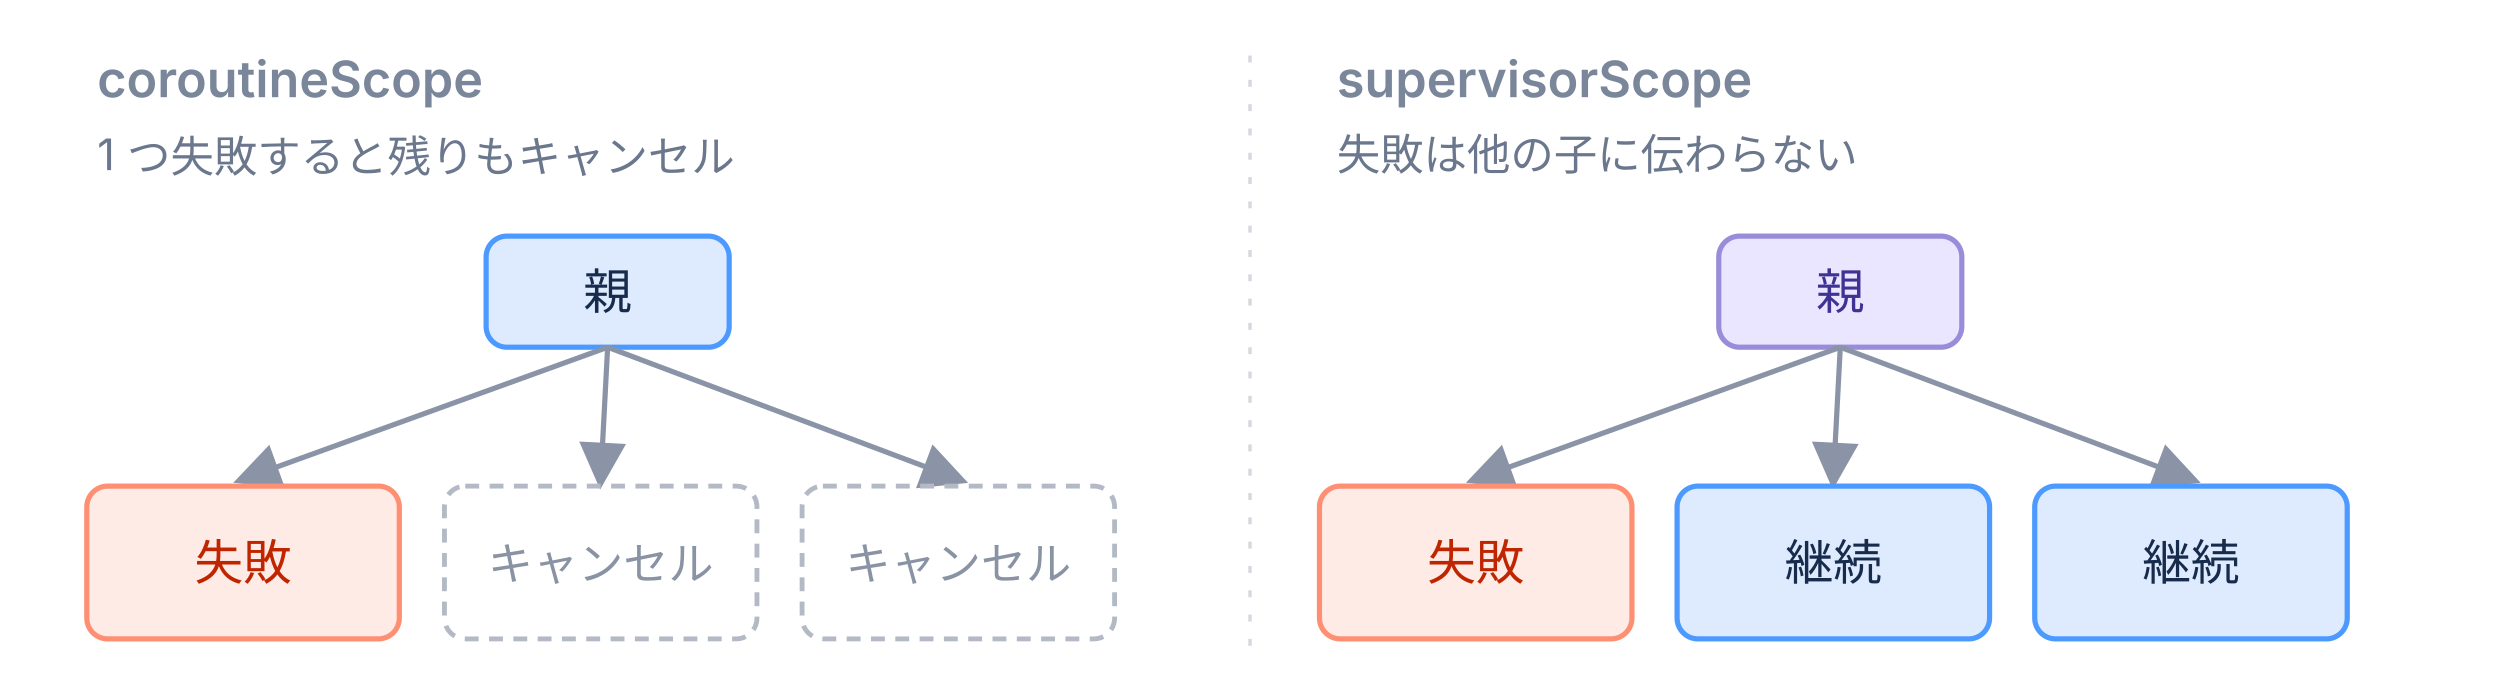
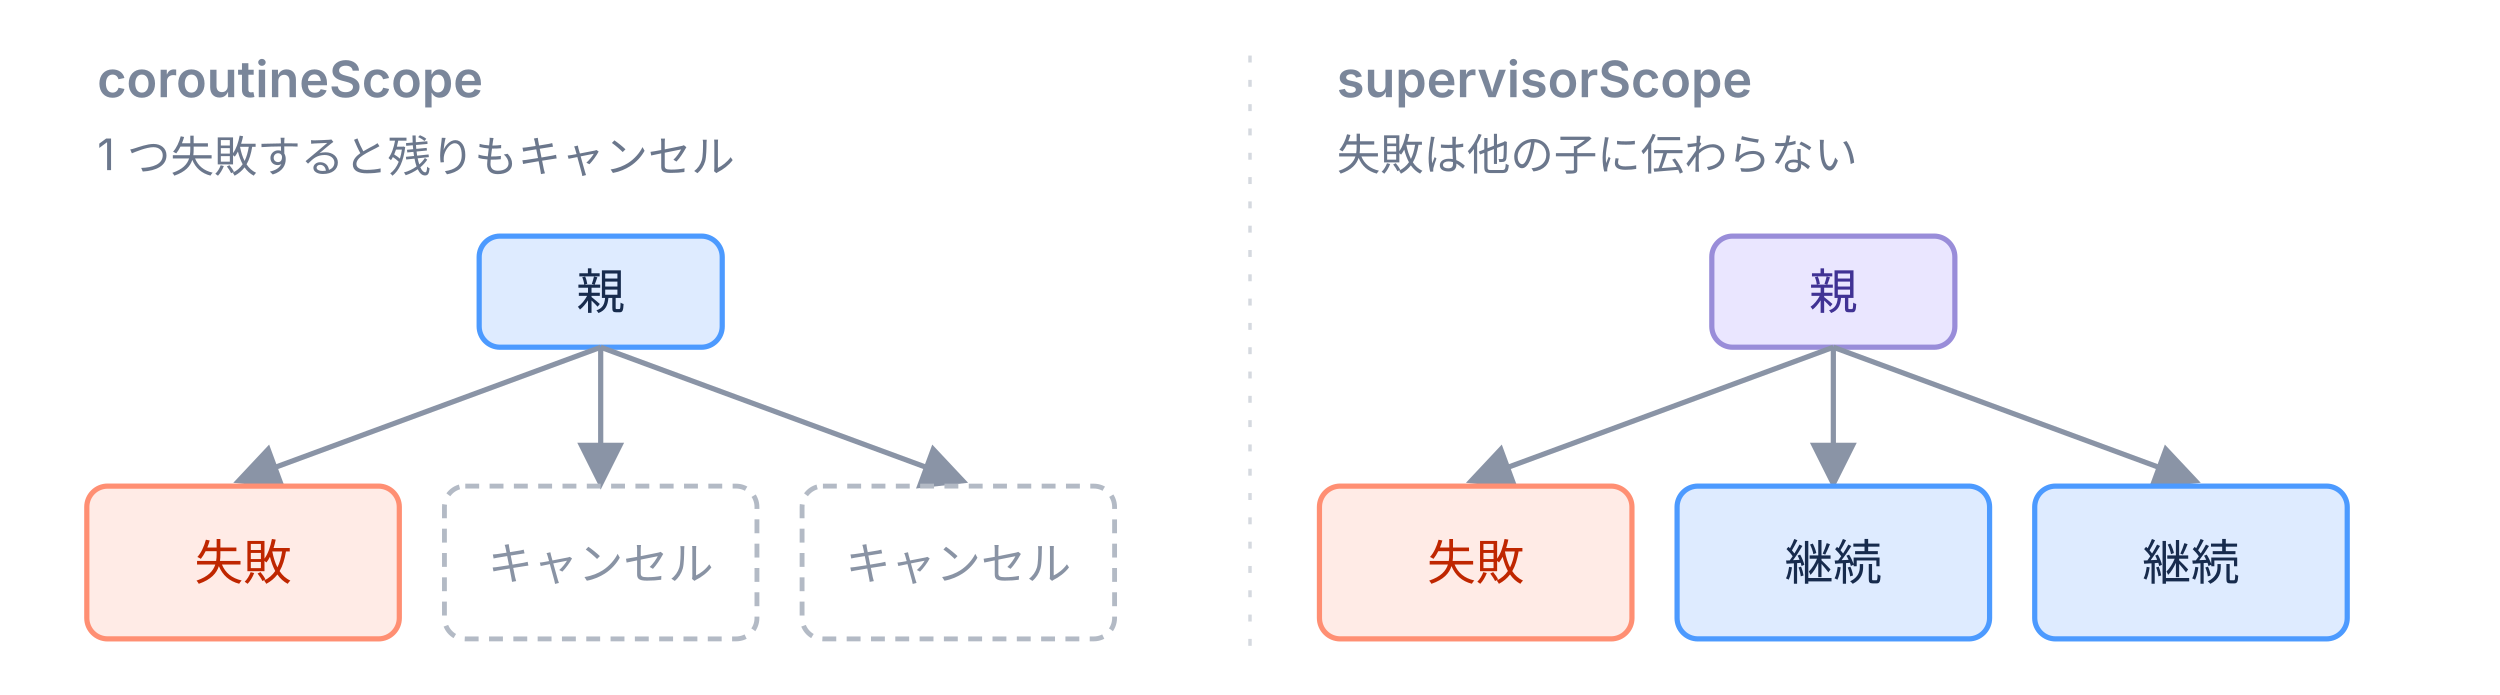
<svg xmlns="http://www.w3.org/2000/svg" width="720" height="200" viewBox="0 0 720 200" font-family="-apple-system, BlinkMacSystemFont, &quot;Hiragino Kaku Gothic ProN&quot;, &quot;Hiragino Sans&quot;, &quot;Noto Sans JP&quot;, Meiryo, sans-serif">
  <defs>
    <marker id="ah" markerWidth="9" markerHeight="9" refX="7" refY="4.5" orient="auto">
      <path d="M0,0 L9,4.5 L0,9 z" fill="#8A94A6" />
    </marker>
  </defs>
  <line x1="360" y1="16" x2="360" y2="190" stroke="#97A0AF" stroke-width="1" stroke-dasharray="2 5" opacity="0.4" />
  <text x="28" y="28" fill="#7A869A" font-size="14.5" font-weight="600">coroutineScope</text>
  <text x="28" y="49" fill="#6B778C" font-size="12.5">1 つ失敗すると残りもキャンセル</text>
-   <rect x="140" y="68" width="70" height="32" rx="6" fill="#DEEBFF" stroke="#4C9AFF" stroke-width="1.5" />
-   <text x="175" y="89" text-anchor="middle" fill="#172B4D" font-size="14">親</text>
-   <path d="M175,100 L70,138" fill="none" stroke="#8A94A6" stroke-width="1.5" marker-end="url(#ah)" />
-   <path d="M175,100 L173,138" fill="none" stroke="#8A94A6" stroke-width="1.5" marker-end="url(#ah)" />
-   <path d="M175,100 L276,138" fill="none" stroke="#8A94A6" stroke-width="1.5" marker-end="url(#ah)" />
+   <rect x="138" y="68" width="70" height="32" rx="6" fill="#DEEBFF" stroke="#4C9AFF" stroke-width="1.5" />
+   <text x="173" y="89" text-anchor="middle" fill="#172B4D" font-size="14">親</text>
+   <path d="M173,100 L70,138" fill="none" stroke="#8A94A6" stroke-width="1.5" marker-end="url(#ah)" />
+   <path d="M173,100 L173,138" fill="none" stroke="#8A94A6" stroke-width="1.5" marker-end="url(#ah)" />
+   <path d="M173,100 L276,138" fill="none" stroke="#8A94A6" stroke-width="1.5" marker-end="url(#ah)" />
  <rect x="25" y="140" width="90" height="44" rx="6" fill="#FFEBE6" stroke="#FF8F73" stroke-width="1.5" />
  <text x="70" y="167" text-anchor="middle" fill="#BF2600" font-size="14">失敗</text>
  <rect x="128" y="140" width="90" height="44" rx="6" fill="none" stroke="#B3BAC5" stroke-width="1.4" stroke-dasharray="4 3" />
  <text x="173" y="167" text-anchor="middle" fill="#8993A4" font-size="13">キャンセル</text>
  <rect x="231" y="140" width="90" height="44" rx="6" fill="none" stroke="#B3BAC5" stroke-width="1.4" stroke-dasharray="4 3" />
  <text x="276" y="167" text-anchor="middle" fill="#8993A4" font-size="13">キャンセル</text>
  <text x="385" y="28" fill="#7A869A" font-size="14.5" font-weight="600">supervisorScope</text>
  <text x="385" y="49" fill="#6B778C" font-size="12.5">失敗は他の子に伝わらない</text>
-   <rect x="495" y="68" width="70" height="32" rx="6" fill="#EAE6FF" stroke="#998DD9" stroke-width="1.5" />
-   <text x="530" y="89" text-anchor="middle" fill="#403294" font-size="14">親</text>
-   <path d="M530,100 L425,138" fill="none" stroke="#8A94A6" stroke-width="1.5" marker-end="url(#ah)" />
-   <path d="M530,100 L528,138" fill="none" stroke="#8A94A6" stroke-width="1.5" marker-end="url(#ah)" />
-   <path d="M530,100 L631,138" fill="none" stroke="#8A94A6" stroke-width="1.5" marker-end="url(#ah)" />
+   <rect x="493" y="68" width="70" height="32" rx="6" fill="#EAE6FF" stroke="#998DD9" stroke-width="1.5" />
+   <text x="528" y="89" text-anchor="middle" fill="#403294" font-size="14">親</text>
+   <path d="M528,100 L425,138" fill="none" stroke="#8A94A6" stroke-width="1.5" marker-end="url(#ah)" />
+   <path d="M528,100 L528,138" fill="none" stroke="#8A94A6" stroke-width="1.5" marker-end="url(#ah)" />
+   <path d="M528,100 L631,138" fill="none" stroke="#8A94A6" stroke-width="1.5" marker-end="url(#ah)" />
  <rect x="380" y="140" width="90" height="44" rx="6" fill="#FFEBE6" stroke="#FF8F73" stroke-width="1.5" />
  <text x="425" y="167" text-anchor="middle" fill="#BF2600" font-size="14">失敗</text>
  <rect x="483" y="140" width="90" height="44" rx="6" fill="#DEEBFF" stroke="#4C9AFF" stroke-width="1.5" />
  <text x="528" y="167" text-anchor="middle" fill="#172B4D" font-size="14">継続</text>
  <rect x="586" y="140" width="90" height="44" rx="6" fill="#DEEBFF" stroke="#4C9AFF" stroke-width="1.5" />
  <text x="631" y="167" text-anchor="middle" fill="#172B4D" font-size="14">継続</text>
</svg>
